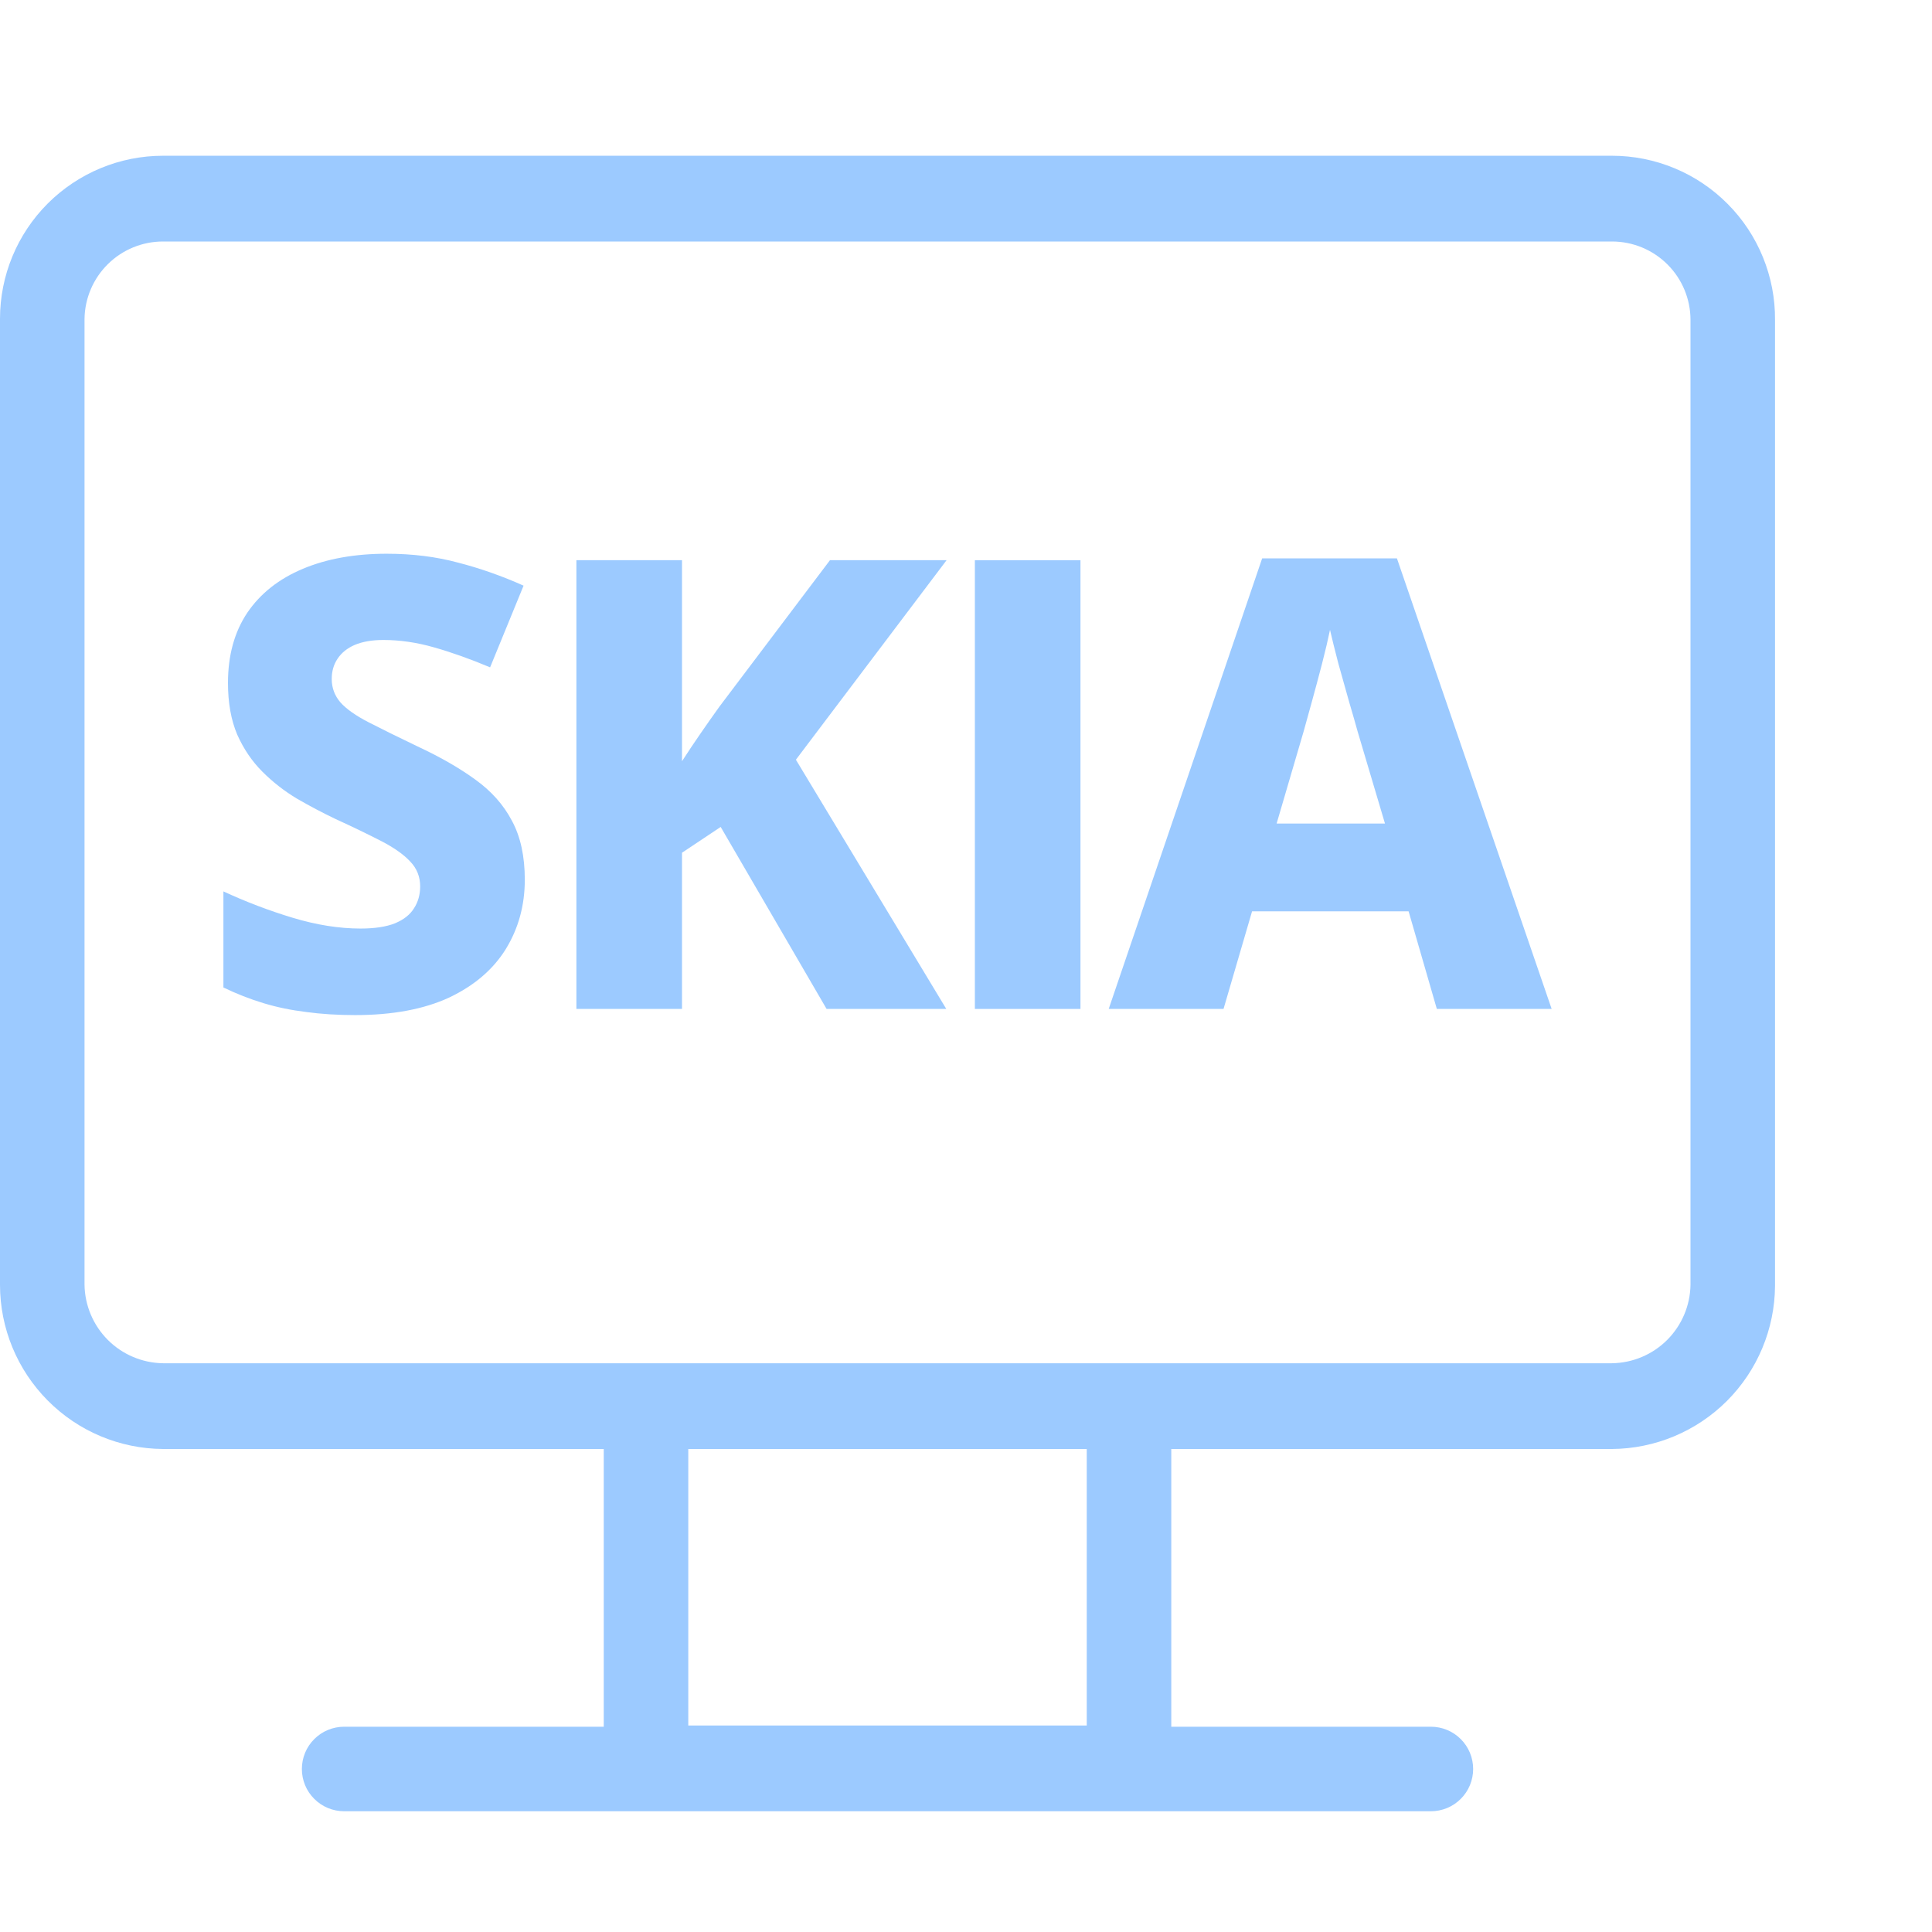
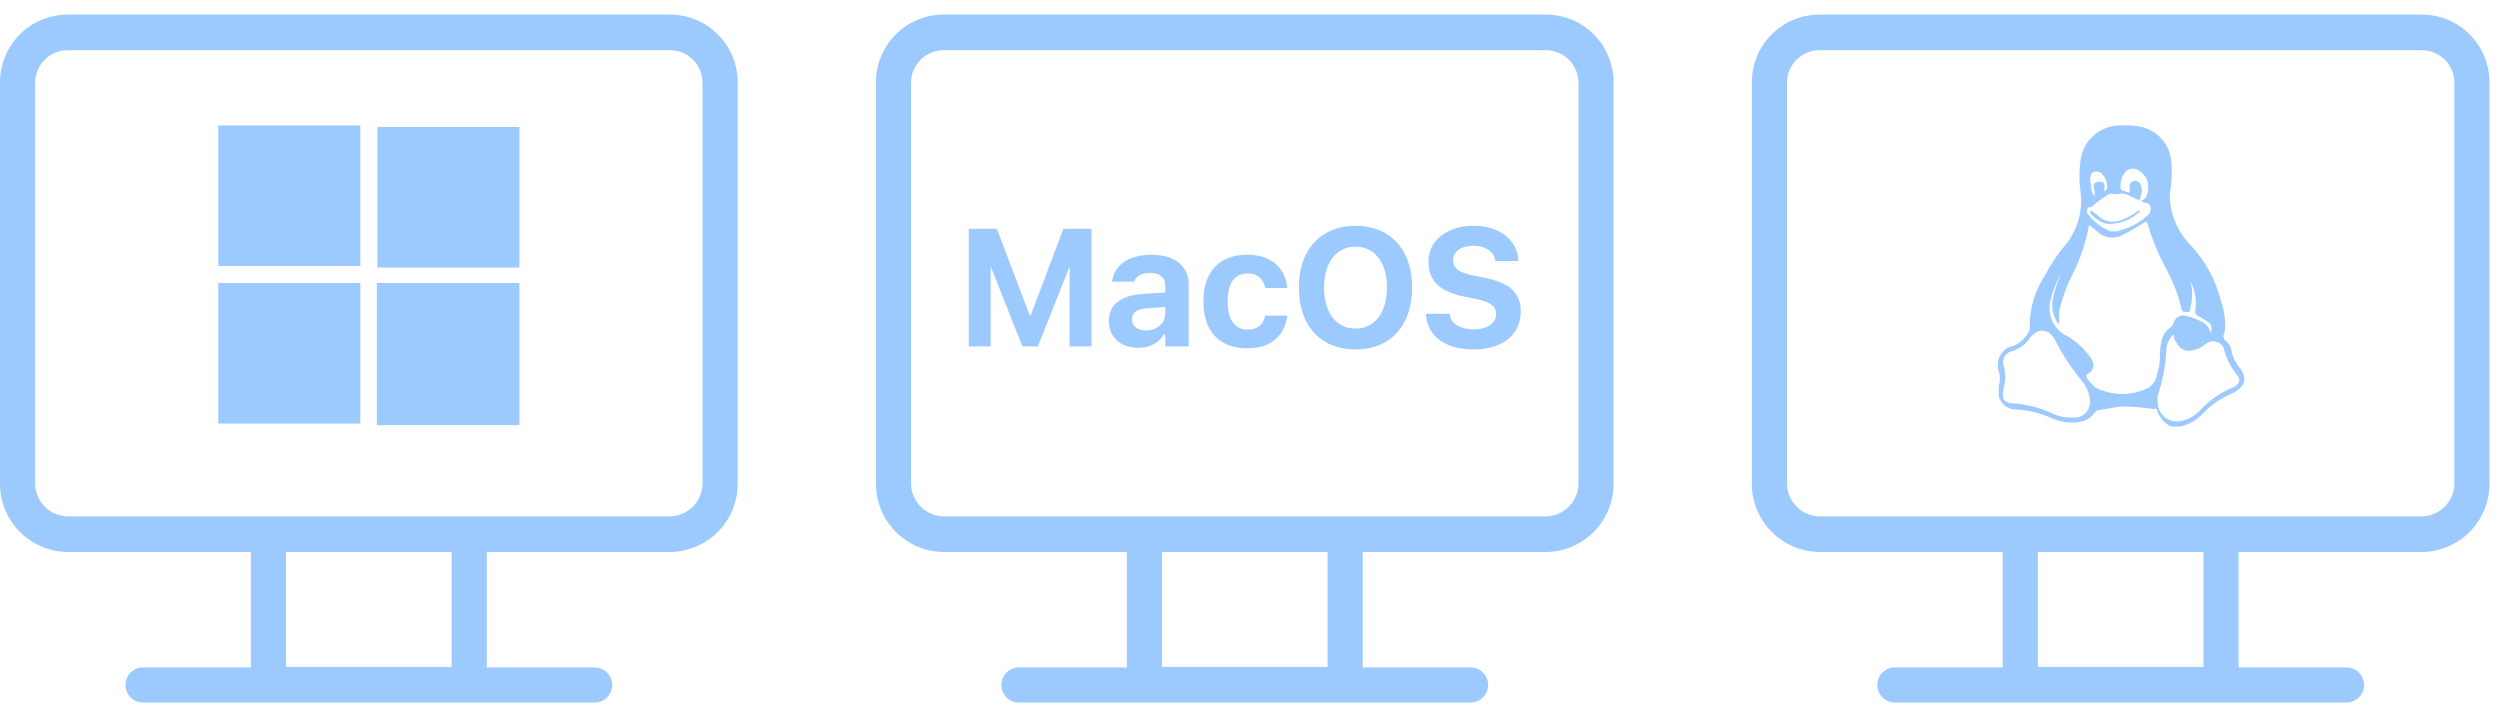
- <svg xmlns="http://www.w3.org/2000/svg" viewBox="0 0 44 44" fill="none">
-   <path fill-rule="evenodd" clip-rule="evenodd" d="M32.723 22.978L32.08 20.755H28.515L27.865 22.978H25.25L28.745 12.716H31.814L35.338 22.978H32.723ZM31.542 18.756L30.919 16.659C30.873 16.491 30.808 16.265 30.724 15.98C30.645 15.696 30.563 15.405 30.479 15.107C30.4 14.804 30.337 14.55 30.29 14.345C30.248 14.55 30.188 14.806 30.109 15.114C30.029 15.421 29.95 15.717 29.871 16.002C29.792 16.286 29.731 16.505 29.689 16.659L29.074 18.756H31.542Z" fill="#9CCAFF" />
-   <path d="M22.202 12.758V22.978H24.607V12.758H22.202Z" fill="#9CCAFF" />
-   <path d="M21.551 22.978H18.825L16.413 18.833L15.532 19.42V22.978H13.127V12.758H15.532V17.337C15.667 17.127 15.807 16.917 15.952 16.708C16.096 16.498 16.241 16.293 16.385 16.092L18.902 12.758H21.558L18.126 17.302L21.551 22.978Z" fill="#9CCAFF" />
-   <path d="M11.519 21.615C11.808 21.144 11.952 20.618 11.952 20.035C11.952 19.499 11.854 19.052 11.659 18.693C11.468 18.329 11.19 18.017 10.827 17.756C10.463 17.491 10.025 17.239 9.513 17.001C9.056 16.782 8.683 16.598 8.394 16.449C8.105 16.3 7.893 16.151 7.758 16.002C7.623 15.848 7.555 15.668 7.555 15.463C7.555 15.286 7.6 15.132 7.688 15.002C7.777 14.867 7.907 14.762 8.08 14.687C8.257 14.613 8.473 14.575 8.73 14.575C9.107 14.575 9.492 14.631 9.883 14.743C10.279 14.855 10.706 15.007 11.162 15.198L11.924 13.338C11.435 13.119 10.939 12.944 10.435 12.814C9.937 12.679 9.394 12.611 8.807 12.611C8.08 12.611 7.443 12.725 6.898 12.954C6.353 13.182 5.931 13.515 5.633 13.953C5.339 14.391 5.192 14.925 5.192 15.554C5.192 16.006 5.262 16.398 5.402 16.729C5.547 17.055 5.738 17.337 5.975 17.574C6.213 17.812 6.476 18.017 6.765 18.19C7.054 18.357 7.346 18.511 7.639 18.651C8.045 18.837 8.392 19.005 8.681 19.154C8.97 19.303 9.189 19.457 9.338 19.616C9.492 19.774 9.569 19.965 9.569 20.189C9.569 20.375 9.522 20.541 9.429 20.685C9.34 20.83 9.196 20.944 8.995 21.028C8.795 21.107 8.534 21.147 8.212 21.147C7.723 21.147 7.208 21.065 6.667 20.902C6.127 20.739 5.6 20.538 5.088 20.301V22.489C5.386 22.633 5.689 22.752 5.996 22.845C6.304 22.939 6.63 23.006 6.975 23.048C7.32 23.095 7.69 23.118 8.087 23.118C8.939 23.118 9.652 22.985 10.226 22.72C10.799 22.449 11.23 22.081 11.519 21.615Z" fill="#9CCAFF" />
-   <path fill-rule="evenodd" clip-rule="evenodd" d="M36.712 3.547H3.712C2.728 3.547 1.784 3.939 1.087 4.635C0.391 5.331 1.36811e-09 6.275 1.36811e-09 7.26V29.26C-2.66821e-05 30.247 0.39 31.194 1.086 31.895C1.781 32.596 2.725 32.993 3.712 33H13.75V39.325H7.838C7.582 39.325 7.337 39.426 7.157 39.607C6.976 39.787 6.875 40.032 6.875 40.288C6.875 40.543 6.976 40.788 7.157 40.968C7.337 41.149 7.582 41.25 7.838 41.25H32.587C32.843 41.25 33.088 41.149 33.268 40.968C33.449 40.788 33.55 40.543 33.55 40.288C33.55 40.032 33.449 39.787 33.268 39.607C33.088 39.426 32.843 39.325 32.587 39.325H26.675V33H36.712C37.695 32.993 38.635 32.599 39.33 31.905C40.024 31.21 40.418 30.27 40.425 29.288V7.287C40.429 6.798 40.335 6.312 40.15 5.858C39.965 5.405 39.693 4.992 39.347 4.645C39.002 4.297 38.592 4.021 38.14 3.833C37.687 3.644 37.202 3.547 36.712 3.547ZM24.75 39.297H15.675V33H24.75V39.297ZM38.5 29.26C38.493 29.732 38.302 30.182 37.969 30.516C37.635 30.85 37.184 31.04 36.712 31.047H3.712C3.241 31.04 2.79 30.85 2.456 30.516C2.123 30.182 1.932 29.732 1.925 29.26V7.26C1.932 6.791 2.124 6.343 2.458 6.014C2.793 5.684 3.243 5.5 3.712 5.5H36.712C37.187 5.5 37.641 5.688 37.977 6.024C38.312 6.359 38.5 6.813 38.5 7.287V29.26Z" fill="#9CCAFF" />
+ <svg xmlns="http://www.w3.org/2000/svg" width="137" height="39" viewBox="0 0 137 39" fill="none">
+   <path d="M19.745 6.875H11.962V14.575H19.745V6.875Z" fill="#9CCAFF" />
+   <path d="M28.462 6.958H20.68V14.658H28.462V6.958Z" fill="#9CCAFF" />
+   <path d="M19.745 15.51H11.962V23.21H19.745V15.51Z" fill="#9CCAFF" />
+   <path d="M28.462 15.51H20.652V23.293H28.462V15.51Z" fill="#9CCAFF" />
+   <path d="M36.712 0.798H3.712C2.728 0.798 1.784 1.189 1.087 1.885C0.391 2.581 1.36842e-09 3.525 1.36842e-09 4.51V26.51C-2.66848e-05 27.497 0.39 28.444 1.086 29.145C1.781 29.846 2.725 30.243 3.712 30.25H13.75V36.575H7.838C7.582 36.575 7.337 36.676 7.157 36.857C6.976 37.038 6.875 37.282 6.875 37.538C6.875 37.793 6.976 38.038 7.157 38.218C7.337 38.399 7.582 38.5 7.838 38.5H32.587C32.843 38.5 33.088 38.399 33.268 38.218C33.449 38.038 33.55 37.793 33.55 37.538C33.55 37.282 33.449 37.038 33.268 36.857C33.088 36.676 32.843 36.575 32.587 36.575H26.675V30.25H36.712C37.695 30.243 38.635 29.849 39.33 29.155C40.024 28.46 40.418 27.52 40.425 26.538V4.538C40.429 4.048 40.335 3.562 40.15 3.108C39.965 2.655 39.693 2.242 39.347 1.895C39.002 1.547 38.592 1.271 38.14 1.083C37.687 0.895 37.202 0.798 36.712 0.798ZM24.75 36.548H15.675V30.25H24.75V36.548ZM38.5 26.51C38.493 26.982 38.302 27.433 37.969 27.766C37.635 28.1 37.184 28.291 36.712 28.298H3.712C3.241 28.291 2.79 28.1 2.456 27.766C2.123 27.433 1.932 26.982 1.925 26.51V4.51C1.932 4.041 2.124 3.593 2.458 3.264C2.793 2.935 3.243 2.75 3.712 2.75H36.712C37.187 2.75 37.641 2.938 37.977 3.274C38.312 3.609 38.5 4.064 38.5 4.538V26.51Z" fill="#9CCAFF" />
+   <path d="M84.713 0.798H51.712C50.728 0.798 49.784 1.189 49.087 1.885C48.391 2.581 48 3.525 48 4.51V26.51C48 27.497 48.39 28.444 49.086 29.145C49.781 29.846 50.725 30.243 51.712 30.25H61.75V36.575H55.837C55.582 36.575 55.337 36.676 55.157 36.857C54.976 37.038 54.875 37.282 54.875 37.538C54.875 37.793 54.976 38.038 55.157 38.218C55.337 38.399 55.582 38.5 55.837 38.5H80.588C80.843 38.5 81.088 38.399 81.268 38.218C81.449 38.038 81.55 37.793 81.55 37.538C81.55 37.282 81.449 37.038 81.268 36.857C81.088 36.676 80.843 36.575 80.588 36.575H74.675V30.25H84.713C85.695 30.243 86.635 29.849 87.33 29.155C88.024 28.46 88.418 27.52 88.425 26.538V4.538C88.429 4.048 88.335 3.562 88.15 3.108C87.965 2.655 87.692 2.242 87.347 1.895C87.002 1.547 86.592 1.271 86.14 1.083C85.687 0.895 85.202 0.798 84.713 0.798ZM72.75 36.548H63.675V30.25H72.75V36.548ZM86.5 26.51C86.493 26.982 86.302 27.433 85.969 27.766C85.635 28.1 85.184 28.291 84.713 28.298H51.712C51.241 28.291 50.79 28.1 50.456 27.766C50.123 27.433 49.932 26.982 49.925 26.51V4.51C49.932 4.041 50.124 3.593 50.458 3.264C50.793 2.935 51.243 2.75 51.712 2.75H84.713C85.187 2.75 85.641 2.938 85.977 3.274C86.312 3.609 86.5 4.064 86.5 4.538V26.51Z" fill="#9CCAFF" />
+   <path d="M53.087 18.983H54.288V14.599L56.03 18.983H56.874L58.615 14.599V18.983H59.816V12.54H58.271L56.494 17.255H56.414L54.632 12.54H53.087V18.983Z" fill="#9CCAFF" />
+   <path d="M62.364 19.059C62.579 19.059 62.777 19.031 62.958 18.974C63.143 18.915 63.303 18.831 63.44 18.724C63.58 18.614 63.692 18.483 63.775 18.331H63.856V18.983H65.141V15.626C65.141 15.277 65.061 14.98 64.9 14.732C64.743 14.482 64.512 14.292 64.208 14.161C63.905 14.027 63.536 13.96 63.101 13.96C62.69 13.96 62.329 14.02 62.016 14.139C61.707 14.258 61.46 14.425 61.275 14.639C61.093 14.853 60.985 15.105 60.949 15.393L60.945 15.434H62.15L62.159 15.416C62.21 15.27 62.308 15.158 62.454 15.081C62.602 15 62.794 14.96 63.03 14.96C63.298 14.96 63.502 15.018 63.641 15.134C63.784 15.248 63.856 15.411 63.856 15.626V17.193C63.856 17.365 63.809 17.521 63.717 17.661C63.625 17.798 63.5 17.907 63.342 17.987C63.184 18.068 63.004 18.108 62.802 18.108C62.576 18.108 62.391 18.054 62.248 17.947C62.105 17.84 62.034 17.693 62.034 17.505V17.496C62.034 17.318 62.102 17.176 62.239 17.072C62.376 16.968 62.585 16.908 62.864 16.893L63.856 16.822V16.027L62.668 16.103C62.058 16.139 61.587 16.283 61.257 16.536C60.927 16.786 60.762 17.133 60.762 17.577V17.585C60.762 17.883 60.83 18.144 60.967 18.367C61.104 18.587 61.293 18.758 61.534 18.88C61.778 18.999 62.055 19.059 62.364 19.059Z" fill="#9CCAFF" />
+   <path d="M68.355 19.086C68.784 19.086 69.153 19.014 69.463 18.871C69.772 18.726 70.018 18.52 70.199 18.255C70.381 17.99 70.495 17.681 70.543 17.327V17.295L69.338 17.3L69.329 17.313C69.272 17.563 69.163 17.751 69.003 17.876C68.842 18.001 68.628 18.063 68.36 18.063C68.128 18.063 67.931 18.004 67.77 17.885C67.61 17.766 67.486 17.591 67.4 17.362C67.317 17.13 67.275 16.849 67.275 16.518V16.509C67.275 16.179 67.317 15.901 67.4 15.675C67.483 15.448 67.605 15.277 67.766 15.161C67.93 15.042 68.128 14.983 68.36 14.983C68.64 14.983 68.86 15.056 69.021 15.201C69.184 15.344 69.288 15.535 69.333 15.773L69.338 15.782H70.547V15.768C70.509 15.402 70.399 15.084 70.217 14.813C70.036 14.542 69.788 14.332 69.476 14.183C69.163 14.034 68.79 13.96 68.355 13.96C67.843 13.96 67.407 14.061 67.047 14.264C66.69 14.463 66.418 14.752 66.23 15.13C66.043 15.508 65.949 15.968 65.949 16.509V16.518C65.949 17.063 66.043 17.527 66.23 17.912C66.418 18.293 66.69 18.584 67.047 18.787C67.407 18.986 67.843 19.086 68.355 19.086Z" fill="#9CCAFF" />
+   <path d="M74.284 19.148C74.918 19.148 75.467 19.011 75.931 18.738C76.395 18.461 76.753 18.069 77.003 17.563C77.256 17.057 77.382 16.457 77.382 15.764V15.755C77.382 15.061 77.256 14.462 77.003 13.956C76.75 13.45 76.391 13.06 75.927 12.786C75.465 12.512 74.918 12.375 74.284 12.375C73.653 12.375 73.105 12.512 72.641 12.786C72.176 13.06 71.816 13.45 71.56 13.956C71.307 14.459 71.181 15.059 71.181 15.755V15.764C71.181 16.457 71.306 17.057 71.556 17.563C71.809 18.069 72.167 18.461 72.632 18.738C73.096 19.011 73.647 19.148 74.284 19.148ZM74.284 18.005C73.93 18.005 73.623 17.913 73.364 17.728C73.108 17.544 72.909 17.283 72.766 16.947C72.626 16.611 72.556 16.216 72.556 15.764V15.755C72.556 15.3 72.627 14.905 72.77 14.572C72.913 14.235 73.114 13.976 73.373 13.795C73.632 13.61 73.935 13.518 74.284 13.518C74.632 13.518 74.936 13.61 75.195 13.795C75.454 13.976 75.653 14.235 75.793 14.572C75.936 14.905 76.007 15.3 76.007 15.755V15.764C76.007 16.216 75.936 16.611 75.793 16.947C75.653 17.283 75.454 17.544 75.195 17.728C74.936 17.913 74.632 18.005 74.284 18.005Z" fill="#9CCAFF" />
+   <path d="M80.739 19.148C81.275 19.148 81.736 19.063 82.123 18.894C82.513 18.721 82.812 18.48 83.02 18.17C83.232 17.858 83.337 17.489 83.337 17.063V17.059C83.337 16.556 83.181 16.16 82.869 15.871C82.559 15.582 82.064 15.368 81.382 15.228L80.699 15.09C80.321 15.012 80.047 14.908 79.877 14.777C79.71 14.643 79.627 14.472 79.627 14.264V14.259C79.627 14.098 79.673 13.96 79.766 13.844C79.858 13.725 79.987 13.633 80.154 13.567C80.321 13.502 80.514 13.469 80.734 13.469C80.961 13.469 81.159 13.503 81.328 13.572C81.501 13.637 81.638 13.728 81.739 13.844C81.843 13.96 81.909 14.095 81.936 14.25L81.944 14.304H83.212L83.208 14.246C83.181 13.886 83.067 13.566 82.864 13.286C82.662 13.003 82.38 12.781 82.02 12.621C81.663 12.457 81.234 12.375 80.734 12.375C80.258 12.375 79.835 12.458 79.466 12.625C79.097 12.789 78.807 13.02 78.596 13.317C78.385 13.615 78.279 13.963 78.279 14.362V14.366C78.279 14.855 78.431 15.255 78.734 15.567C79.038 15.88 79.525 16.105 80.194 16.242L80.873 16.38C81.275 16.463 81.56 16.569 81.73 16.697C81.903 16.825 81.989 16.995 81.989 17.206V17.21C81.989 17.374 81.937 17.52 81.833 17.648C81.732 17.773 81.59 17.871 81.409 17.943C81.227 18.014 81.016 18.05 80.775 18.05C80.525 18.05 80.303 18.016 80.109 17.947C79.916 17.879 79.761 17.785 79.645 17.666C79.532 17.544 79.466 17.402 79.449 17.242L79.444 17.197H78.145L78.149 17.268C78.176 17.649 78.297 17.981 78.511 18.264C78.728 18.544 79.026 18.761 79.404 18.916C79.782 19.071 80.227 19.148 80.739 19.148Z" fill="#9CCAFF" />
+   <path d="M122.29 19.25C122.271 19.125 122.227 19.004 122.161 18.895C122.095 18.787 122.008 18.692 121.905 18.618C121.865 18.561 121.843 18.494 121.843 18.425C121.843 18.356 121.865 18.289 121.905 18.233C121.977 17.648 121.911 17.055 121.712 16.5C121.42 15.321 120.822 14.24 119.98 13.365C119.276 12.624 118.891 11.637 118.907 10.615C119.025 9.971 119.044 9.312 118.962 8.663C118.893 8.253 118.705 7.874 118.421 7.57C118.138 7.267 117.771 7.054 117.367 6.958C116.988 6.876 116.599 6.848 116.212 6.875C115.672 6.865 115.147 7.056 114.74 7.412C114.333 7.768 114.074 8.263 114.012 8.8C113.93 9.365 113.93 9.94 114.012 10.505C114.083 11.028 114.043 11.56 113.896 12.066C113.749 12.573 113.499 13.043 113.16 13.448C112.734 13.956 112.365 14.509 112.06 15.098C111.583 15.831 111.3 16.673 111.235 17.545C111.235 17.738 111.235 17.958 111.235 18.068C111.063 18.461 110.749 18.776 110.355 18.948C110.203 18.975 110.058 19.035 109.932 19.123C109.805 19.212 109.699 19.326 109.62 19.459C109.542 19.593 109.493 19.741 109.478 19.895C109.462 20.049 109.48 20.204 109.53 20.35C109.614 20.619 109.614 20.907 109.53 21.175V21.725C109.591 21.938 109.722 22.124 109.901 22.253C110.081 22.383 110.299 22.449 110.52 22.44C111.175 22.485 111.817 22.643 112.417 22.908C112.891 23.122 113.415 23.199 113.93 23.128C114.092 23.109 114.248 23.058 114.39 22.978C114.532 22.898 114.656 22.79 114.755 22.66C114.786 22.606 114.83 22.56 114.882 22.526C114.935 22.493 114.995 22.473 115.057 22.468L116.212 22.275C116.82 22.28 117.426 22.326 118.027 22.413C118.081 22.396 118.139 22.396 118.192 22.413C118.243 22.619 118.338 22.813 118.471 22.979C118.604 23.145 118.772 23.281 118.962 23.375H119.485C119.959 23.265 120.39 23.016 120.722 22.66C121.17 22.184 121.714 21.809 122.317 21.56C123.06 21.203 123.197 20.708 122.675 20.075C122.483 19.834 122.351 19.552 122.29 19.25ZM116.515 9.378C116.619 9.29 116.75 9.242 116.886 9.242C117.022 9.242 117.153 9.29 117.257 9.378C117.404 9.472 117.524 9.602 117.606 9.756C117.688 9.911 117.729 10.083 117.725 10.258C117.725 10.458 117.678 10.656 117.587 10.835C117.587 10.835 117.45 11 117.312 11C117.175 11 117.312 10.835 117.312 10.753C117.353 10.657 117.374 10.554 117.374 10.45C117.374 10.346 117.353 10.243 117.312 10.148C117.291 10.081 117.252 10.023 117.198 9.979C117.144 9.935 117.079 9.908 117.01 9.9C116.943 9.902 116.878 9.924 116.824 9.963C116.77 10.002 116.73 10.057 116.707 10.12C116.696 10.211 116.696 10.304 116.707 10.395V10.56C116.707 10.56 116.212 10.45 116.212 10.34C116.189 10.167 116.204 9.991 116.256 9.825C116.308 9.659 116.397 9.506 116.515 9.378ZM114.59 9.543C114.626 9.497 114.672 9.46 114.724 9.434C114.777 9.409 114.834 9.396 114.892 9.396C114.951 9.396 115.008 9.409 115.061 9.434C115.113 9.46 115.159 9.497 115.195 9.543C115.287 9.637 115.359 9.749 115.407 9.872C115.454 9.995 115.475 10.126 115.47 10.258C115.47 10.258 115.47 10.45 115.332 10.45C115.195 10.45 115.332 10.45 115.332 10.285C115.332 10.12 115.332 9.928 115.002 9.955C114.672 9.983 114.727 10.23 114.782 10.478V10.78C114.654 10.605 114.586 10.392 114.59 10.175C114.525 9.969 114.525 9.748 114.59 9.543ZM114.59 11.358C114.892 11.095 115.214 10.856 115.552 10.643C115.687 10.605 115.83 10.605 115.965 10.643C116.146 10.602 116.334 10.602 116.515 10.643L117.532 11.11C117.89 11.11 117.972 11.55 117.697 11.798C117.215 12.233 116.627 12.536 115.992 12.678H115.662C115.182 12.494 114.763 12.18 114.452 11.77C114.423 11.744 114.4 11.713 114.384 11.677C114.368 11.641 114.359 11.603 114.359 11.564C114.359 11.525 114.368 11.486 114.384 11.451C114.4 11.415 114.423 11.383 114.452 11.358H114.59ZM113.792 22.88H113.462C113.14 22.885 112.821 22.819 112.527 22.688C111.856 22.358 111.128 22.162 110.382 22.11C109.695 22.11 109.695 21.698 109.805 21.258C109.915 20.862 109.915 20.443 109.805 20.048C109.775 19.966 109.764 19.88 109.77 19.794C109.777 19.708 109.802 19.625 109.844 19.549C109.886 19.474 109.943 19.408 110.012 19.356C110.081 19.305 110.161 19.268 110.245 19.25C110.635 19.139 110.975 18.896 111.207 18.563C111.647 17.958 112.225 17.985 112.582 18.563C113.013 19.431 113.549 20.244 114.177 20.983C114.39 21.282 114.514 21.634 114.535 22C114.544 22.213 114.472 22.422 114.335 22.584C114.197 22.747 114.004 22.853 113.792 22.88ZM117.67 21.285C117.239 21.485 116.77 21.588 116.295 21.588C115.82 21.588 115.351 21.485 114.92 21.285C114.681 21.134 114.483 20.926 114.342 20.68C114.342 20.68 114.342 20.68 114.342 20.515C114.419 20.493 114.49 20.453 114.549 20.399C114.608 20.346 114.654 20.279 114.683 20.204C114.712 20.13 114.724 20.05 114.717 19.97C114.711 19.891 114.686 19.814 114.645 19.745C114.597 19.635 114.532 19.532 114.452 19.443C114.135 19.034 113.743 18.688 113.297 18.425C112.942 18.263 112.654 17.983 112.483 17.631C112.312 17.28 112.27 16.88 112.362 16.5C112.477 15.965 112.682 15.454 112.967 14.988C112.747 15.421 112.589 15.884 112.5 16.363C112.447 16.611 112.449 16.867 112.506 17.114C112.563 17.361 112.674 17.593 112.83 17.793C112.852 17.573 112.852 17.352 112.83 17.133C112.986 16.385 113.245 15.664 113.6 14.988C113.994 14.195 114.281 13.354 114.452 12.485C114.452 12.293 114.452 12.32 114.7 12.485C114.76 12.563 114.835 12.629 114.92 12.678C115.109 12.865 115.355 12.983 115.62 13.013C115.884 13.043 116.151 12.983 116.377 12.843C116.759 12.659 117.127 12.447 117.477 12.21C117.615 12.073 117.642 12.21 117.67 12.21C117.909 13.038 118.232 13.839 118.632 14.603C119.042 15.316 119.348 16.085 119.54 16.885C119.54 17.078 119.705 17.105 119.842 17.105C119.98 17.105 120.007 17.105 120.035 16.858C120.161 16.389 120.161 15.896 120.035 15.428C120.289 15.898 120.385 16.438 120.31 16.968C120.297 17.007 120.293 17.049 120.298 17.091C120.302 17.132 120.315 17.172 120.336 17.208C120.357 17.244 120.384 17.276 120.418 17.301C120.451 17.325 120.489 17.343 120.53 17.353C120.748 17.464 120.951 17.603 121.135 17.765C121.176 17.841 121.197 17.926 121.197 18.013C121.197 18.099 121.176 18.184 121.135 18.26C121.116 18.12 121.06 17.988 120.973 17.877C120.886 17.766 120.771 17.68 120.64 17.628C120.393 17.482 120.123 17.38 119.842 17.325C119.767 17.295 119.686 17.283 119.605 17.288C119.524 17.293 119.445 17.317 119.374 17.356C119.303 17.395 119.241 17.45 119.194 17.516C119.147 17.582 119.115 17.658 119.1 17.738C119.069 17.811 119.022 17.877 118.962 17.93C118.822 18.023 118.702 18.144 118.612 18.286C118.522 18.428 118.463 18.588 118.44 18.755C118.302 19.305 118.44 19.883 118.22 20.433C118.206 20.609 118.148 20.779 118.052 20.928C117.956 21.077 117.825 21.199 117.67 21.285ZM122.592 21.093C122.504 21.168 122.401 21.224 122.29 21.258C121.644 21.538 121.063 21.95 120.585 22.468C120.324 22.745 119.99 22.945 119.622 23.045C119.461 23.099 119.289 23.113 119.121 23.085C118.953 23.057 118.794 22.989 118.659 22.886C118.523 22.783 118.415 22.648 118.343 22.494C118.271 22.34 118.239 22.17 118.247 22C118.221 21.892 118.221 21.779 118.247 21.67C118.511 20.879 118.668 20.056 118.715 19.223C118.713 19.05 118.75 18.88 118.821 18.723C118.892 18.567 118.997 18.427 119.127 18.315C119.127 18.48 119.127 18.618 119.265 18.755C119.333 18.929 119.464 19.071 119.632 19.153C119.801 19.234 119.993 19.25 120.172 19.195C120.425 19.142 120.661 19.029 120.86 18.865C120.933 18.8 121.02 18.752 121.114 18.726C121.208 18.7 121.307 18.697 121.403 18.715C121.499 18.734 121.589 18.774 121.667 18.834C121.744 18.893 121.807 18.97 121.85 19.058C121.988 19.622 122.251 20.148 122.62 20.598C122.68 20.668 122.711 20.758 122.706 20.851C122.701 20.943 122.66 21.03 122.592 21.093Z" fill="#9CCAFF" />
+   <path d="M115.442 12.265C115.787 12.284 116.132 12.231 116.454 12.108C116.776 11.984 117.069 11.794 117.312 11.55C117.312 11.55 117.312 11.55 117.175 11.55C116.884 11.775 116.559 11.951 116.212 12.073C116.004 12.152 115.777 12.171 115.558 12.128C115.339 12.084 115.137 11.979 114.975 11.825L114.562 11.495C114.562 11.495 114.562 11.66 114.562 11.715C114.799 11.977 115.104 12.167 115.442 12.265Z" fill="#9CCAFF" />
+   <path d="M132.712 0.798H99.713C98.728 0.798 97.784 1.189 97.087 1.885C96.391 2.581 96 3.525 96 4.51V26.51C96 27.497 96.39 28.444 97.086 29.145C97.781 29.846 98.725 30.243 99.713 30.25H109.75V36.575H103.837C103.582 36.575 103.337 36.676 103.157 36.857C102.976 37.038 102.875 37.282 102.875 37.538C102.875 37.793 102.976 38.038 103.157 38.218C103.337 38.399 103.582 38.5 103.837 38.5H128.587C128.843 38.5 129.088 38.399 129.268 38.218C129.449 38.038 129.55 37.793 129.55 37.538C129.55 37.282 129.449 37.038 129.268 36.857C129.088 36.676 128.843 36.575 128.587 36.575H122.675V30.25H132.712C133.695 30.243 134.635 29.849 135.33 29.155C136.024 28.46 136.418 27.52 136.425 26.538V4.538C136.429 4.048 136.335 3.562 136.15 3.108C135.965 2.655 135.693 2.242 135.347 1.895C135.002 1.547 134.592 1.271 134.14 1.083C133.687 0.895 133.202 0.798 132.712 0.798ZM120.75 36.548H111.675V30.25H120.75V36.548ZM134.5 26.51C134.493 26.982 134.302 27.433 133.969 27.766C133.635 28.1 133.184 28.291 132.712 28.298H99.713C99.241 28.291 98.79 28.1 98.456 27.766C98.123 27.433 97.932 26.982 97.925 26.51V4.51C97.932 4.041 98.124 3.593 98.458 3.264C98.793 2.935 99.243 2.75 99.713 2.75H132.712C133.187 2.75 133.641 2.938 133.976 3.274C134.312 3.609 134.5 4.064 134.5 4.538V26.51Z" fill="#9CCAFF" />
</svg>
